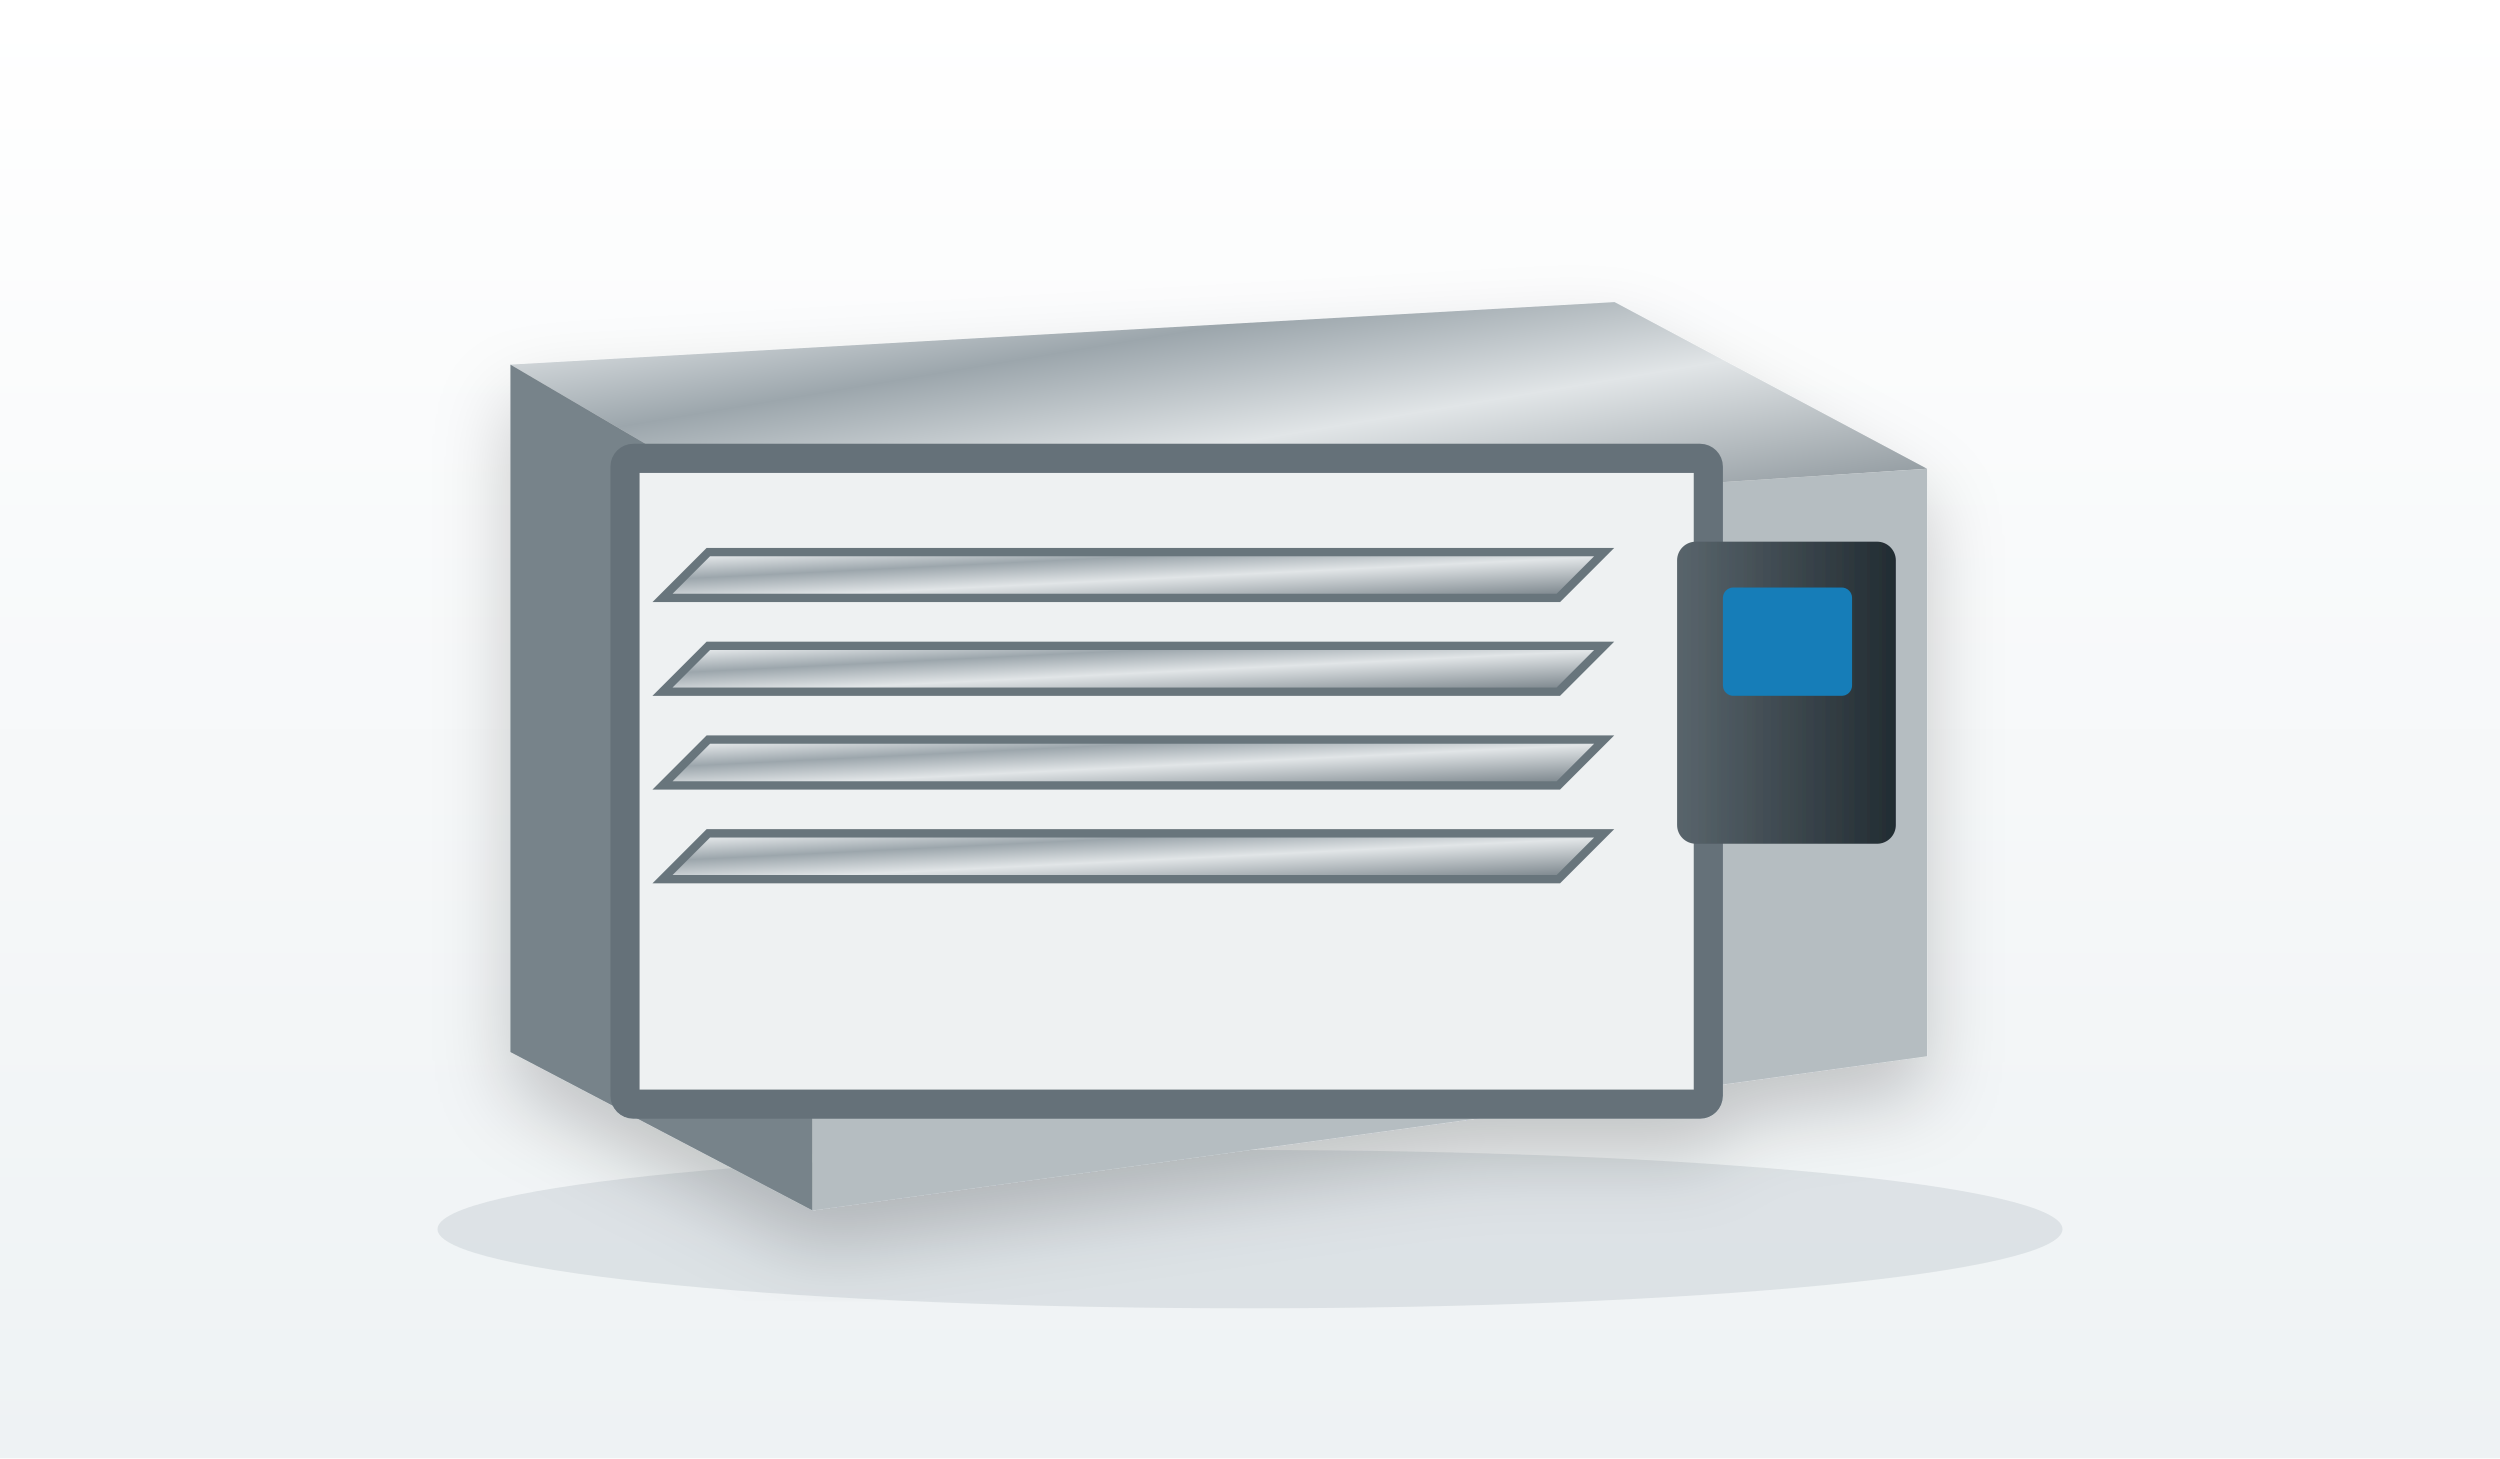
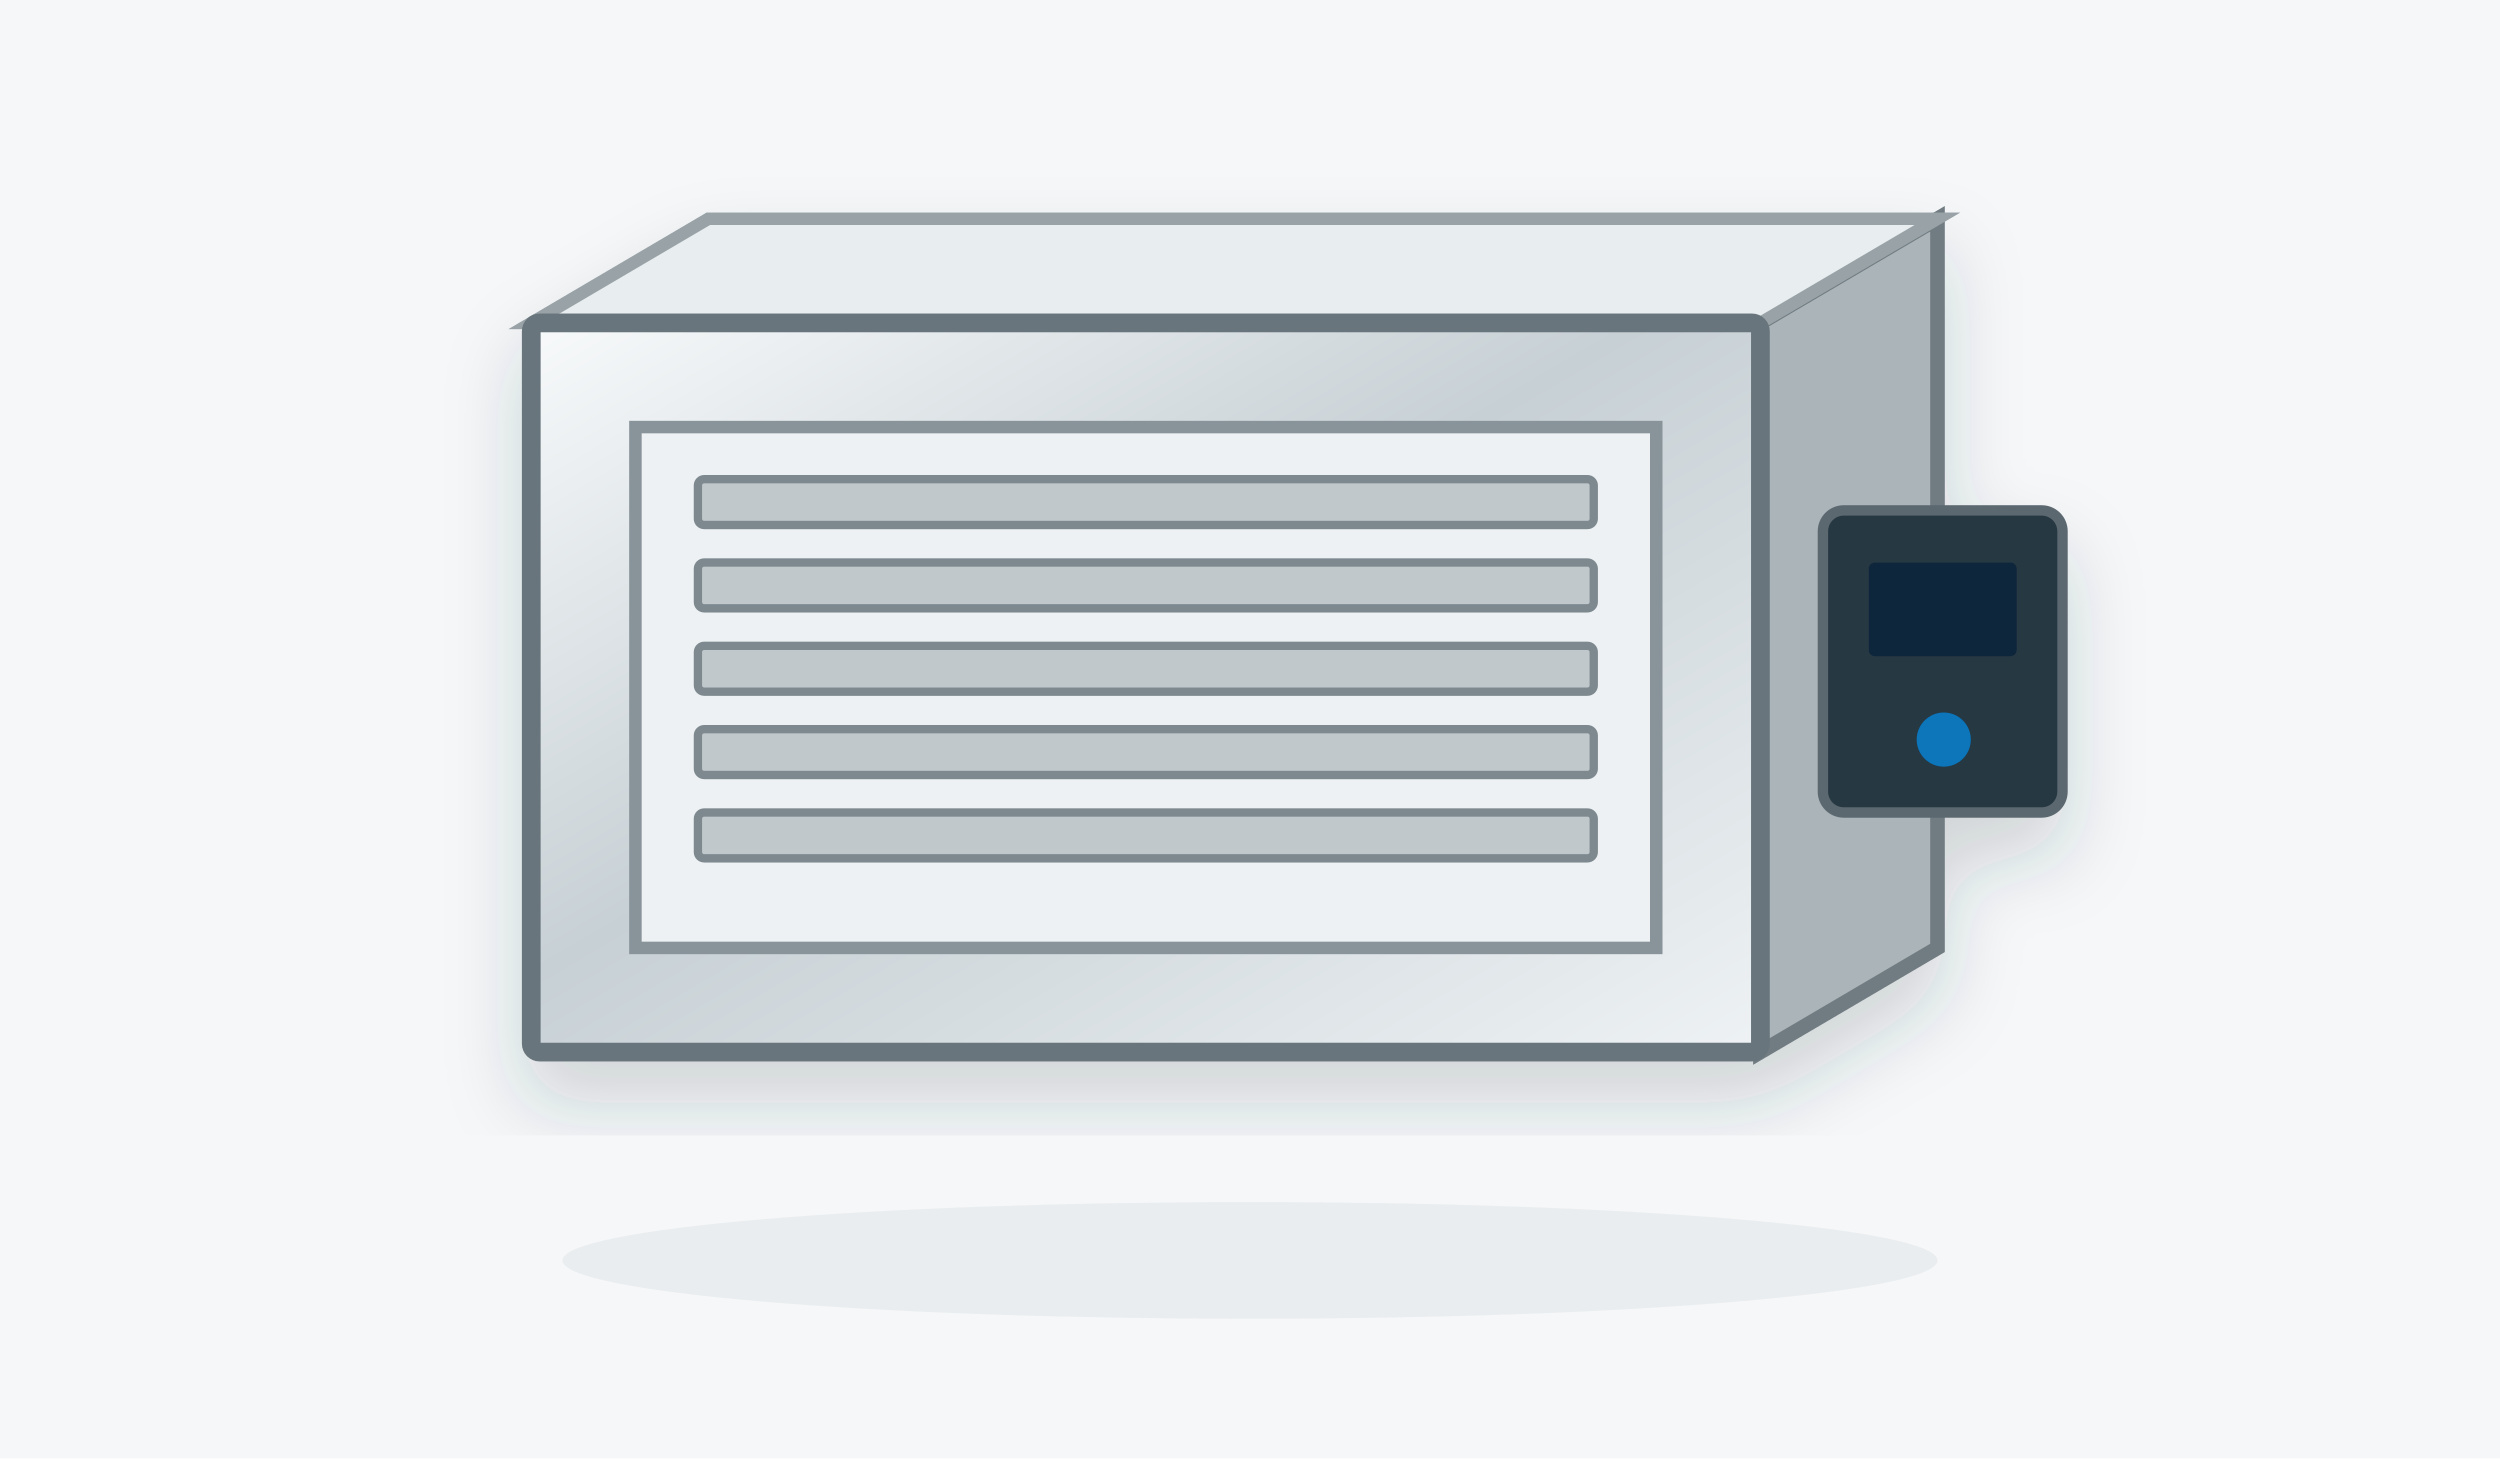
- <svg xmlns="http://www.w3.org/2000/svg" width="1200" height="700" viewBox="0 0 1200 700">
+ <svg xmlns="http://www.w3.org/2000/svg" viewBox="0 0 1200 700">
  <defs>
-     <linearGradient id="bg" x2="0" y2="1">
-       <stop stop-color="#fff" />
+     <linearGradient id="s" x1="0" x2="1" y1="0" y2="1">
+       <stop stop-color="#f8fafb" />
+       <stop offset=".45" stop-color="#c7d0d5" />
      <stop offset="1" stop-color="#eef2f4" />
    </linearGradient>
-     <linearGradient id="steel" x2="1" y2="1">
-       <stop stop-color="#f6f8f9" />
-       <stop offset=".3" stop-color="#9ca6ac" />
-       <stop offset=".55" stop-color="#e1e5e7" />
-       <stop offset="1" stop-color="#707b82" />
-     </linearGradient>
-     <linearGradient id="dark">
-       <stop stop-color="#59656c" />
-       <stop offset="1" stop-color="#222c32" />
-     </linearGradient>
-     <filter id="shadow">
-       <feDropShadow dx="0" dy="18" stdDeviation="18" flood-opacity=".2" />
+     <filter id="d">
+       <feDropShadow dx="0" dy="20" stdDeviation="18" flood-color="#26384b" flood-opacity=".18" />
    </filter>
  </defs>
-   <rect width="1200" height="700" fill="url(#bg)" />
-   <ellipse cx="600" cy="590" rx="390" ry="38" fill="#81909a" opacity=".18" />
-   <g filter="url(#shadow)">
-     <path d="M245 175 775 145 925 225 390 260Z" fill="url(#steel)" />
-     <path d="M245 175v330l145 76V260Z" fill="#77838a" />
-     <path d="M390 260v321l535-74V225Z" fill="#b5bdc1" />
-     <rect x="300" y="220" width="520" height="310" rx="4" fill="#eef1f2" stroke="#657179" stroke-width="14" />
-     <path d="M340 265h430l-22 22H318Z" fill="url(#steel)" stroke="#68757c" stroke-width="4" />
-     <path d="M340 310h430l-22 22H318Z" fill="url(#steel)" stroke="#68757c" stroke-width="4" />
-     <path d="M340 355h430l-22 22H318Z" fill="url(#steel)" stroke="#68757c" stroke-width="4" />
-     <path d="M340 400h430l-22 22H318Z" fill="url(#steel)" stroke="#68757c" stroke-width="4" />
-     <rect x="805" y="260" width="105" height="145" rx="9" fill="url(#dark)" />
-     <rect x="827" y="282" width="62" height="52" rx="5" fill="#147db8" />
+   <rect width="1200" height="700" fill="#f5f7f8" />
+   <ellipse cx="600" cy="605" rx="330" ry="28" fill="#82909a" opacity=".1" />
+   <g filter="url(#d)">
+     <polygon points="845,155 930,105 930,455 845,505" fill="#aab4b9" stroke="#707b81" stroke-width="7" />
+     <polygon points="255,155 340,105 930,105 845,155" fill="#e8edef" stroke="#98a2a7" stroke-width="6" />
+     <rect x="255" y="155" width="590" height="350" rx="4" fill="url(#s)" stroke="#68757c" stroke-width="9" />
+     <rect x="305" y="205" width="490" height="250" fill="#edf1f3" stroke="#89949a" stroke-width="6" />
+     <g fill="#c0c8cc" stroke="#7d898f" stroke-width="4">
+       <rect x="335" y="230" width="430" height="22" rx="3" />
+       <rect x="335" y="270" width="430" height="22" rx="3" />
+       <rect x="335" y="310" width="430" height="22" rx="3" />
+       <rect x="335" y="350" width="430" height="22" rx="3" />
+       <rect x="335" y="390" width="430" height="22" rx="3" />
+     </g>
+     <rect x="875" y="245" width="115" height="145" rx="10" fill="#263843" stroke="#5c6870" stroke-width="5" />
+     <rect x="897" y="270" width="71" height="45" rx="3" fill="#10263a" />
+     <circle cx="933" cy="355" r="13" fill="#0874ba" />
  </g>
</svg>
